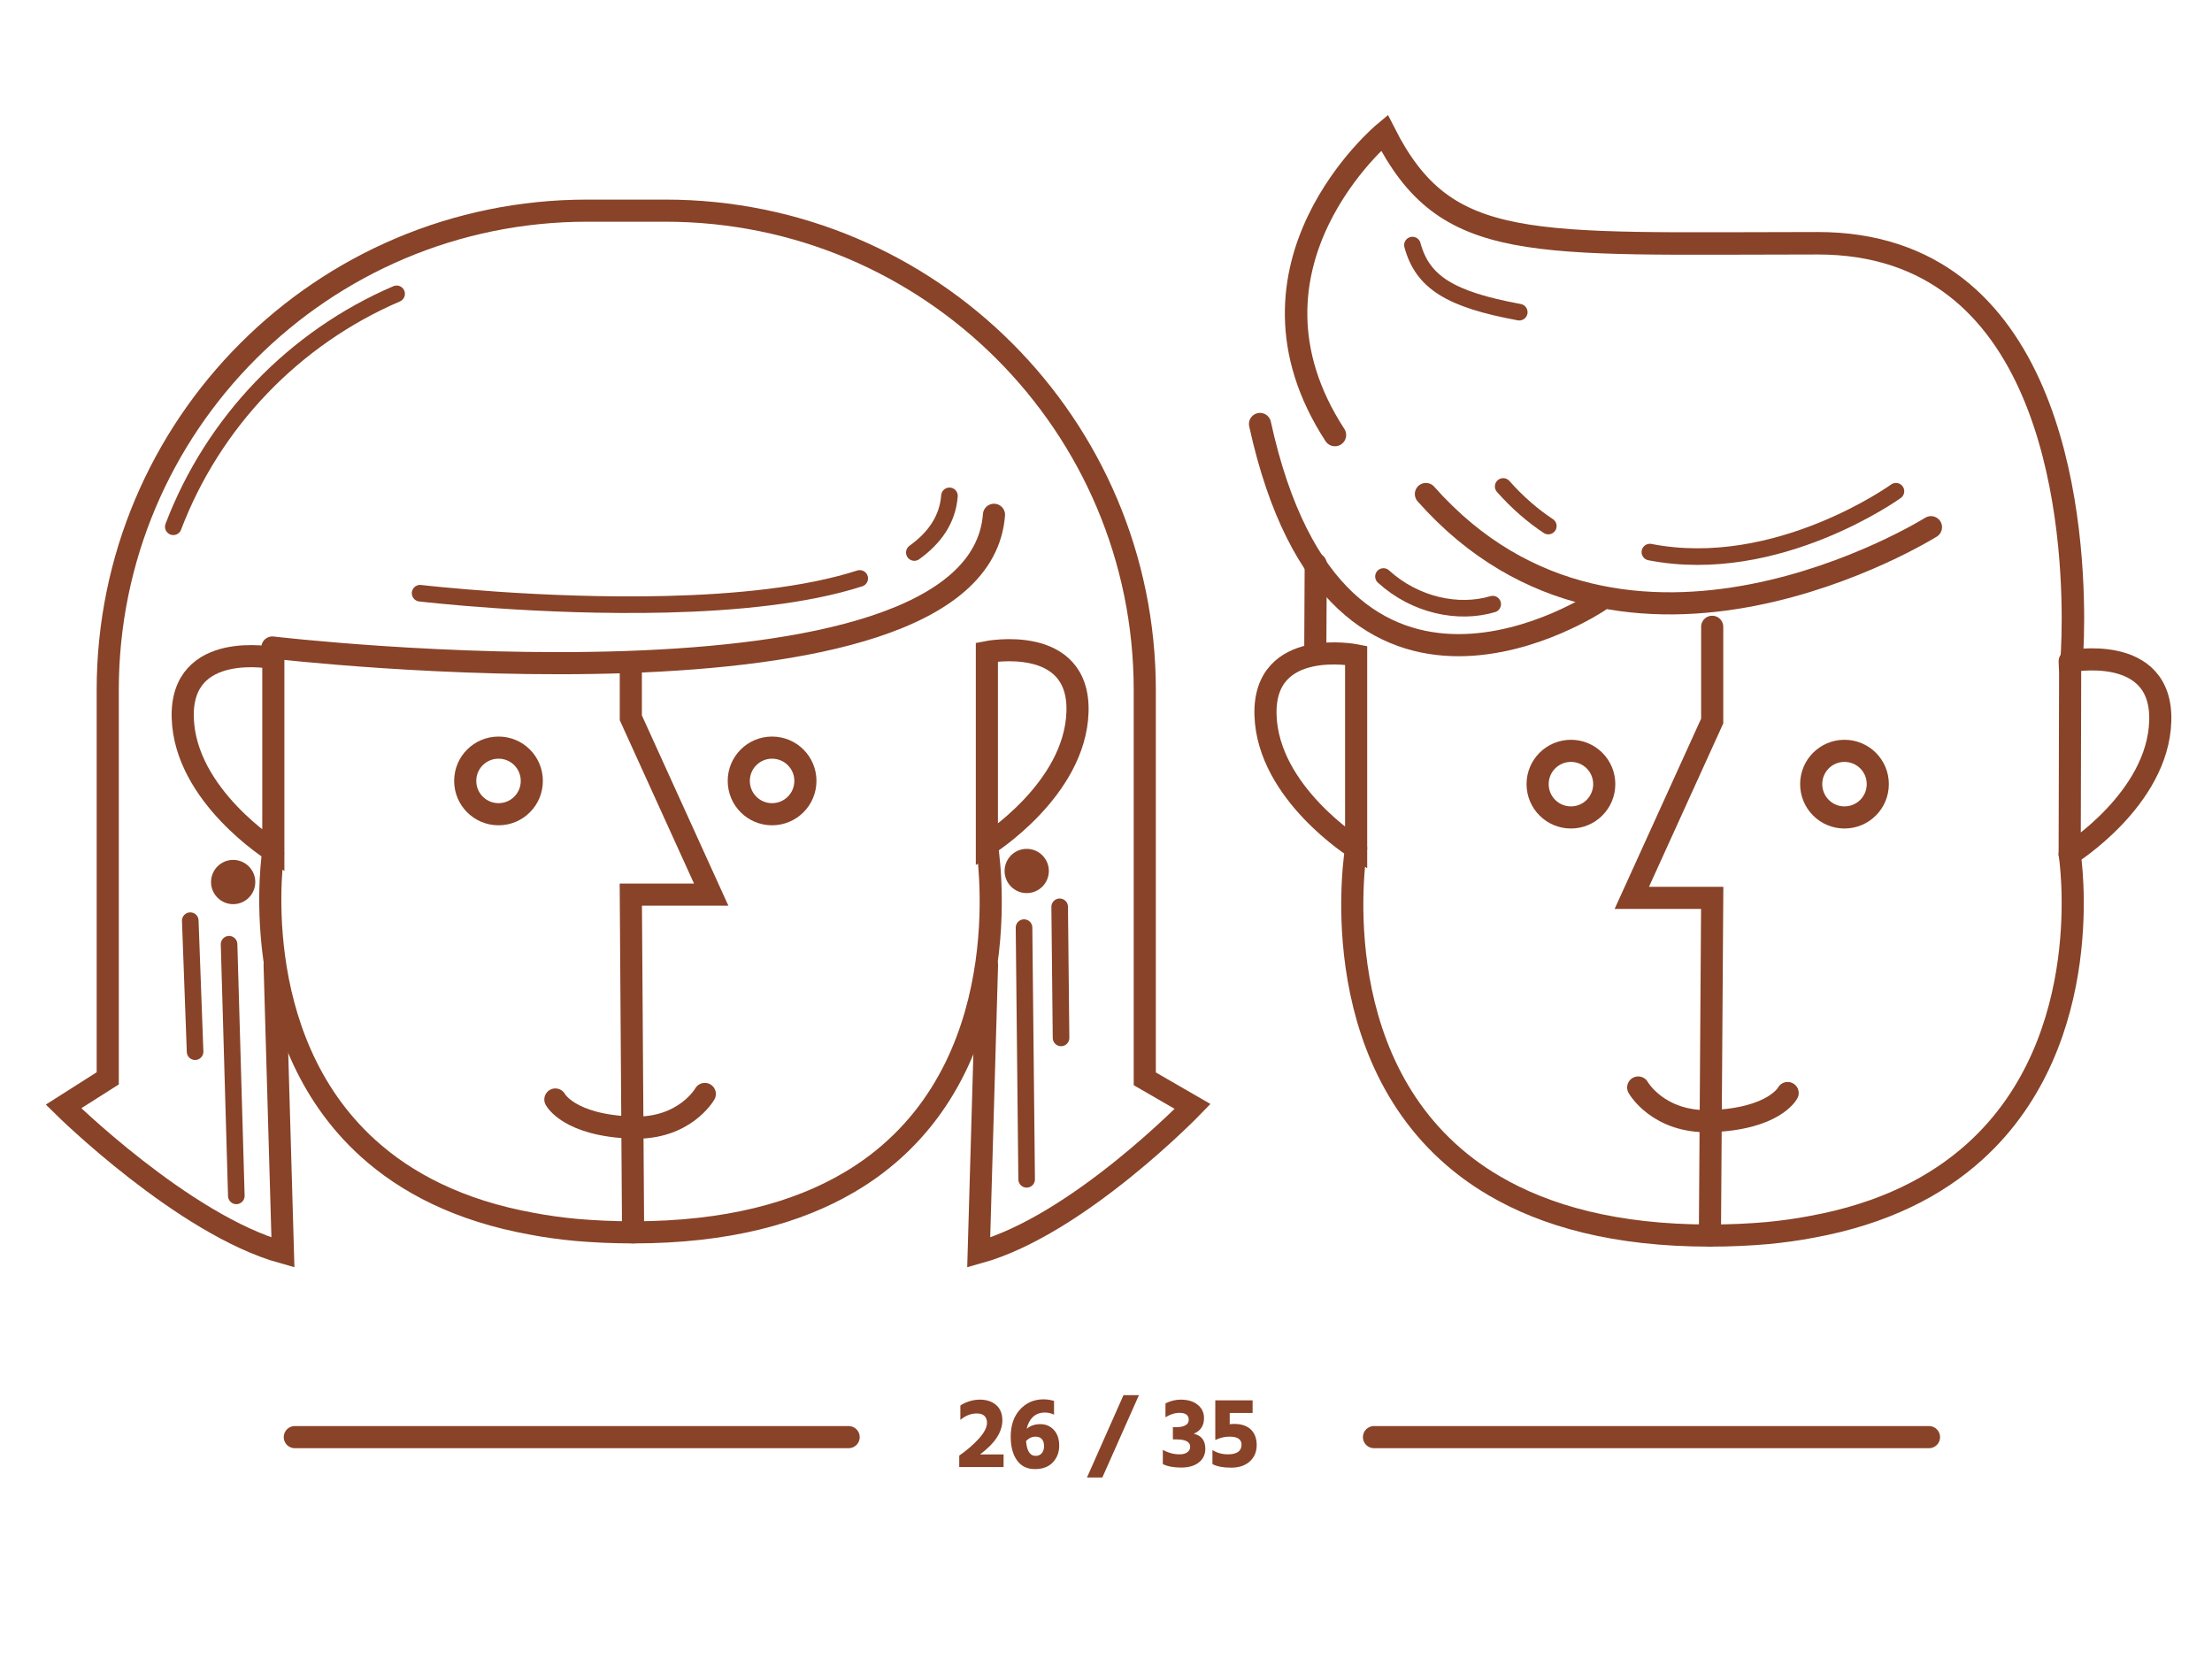
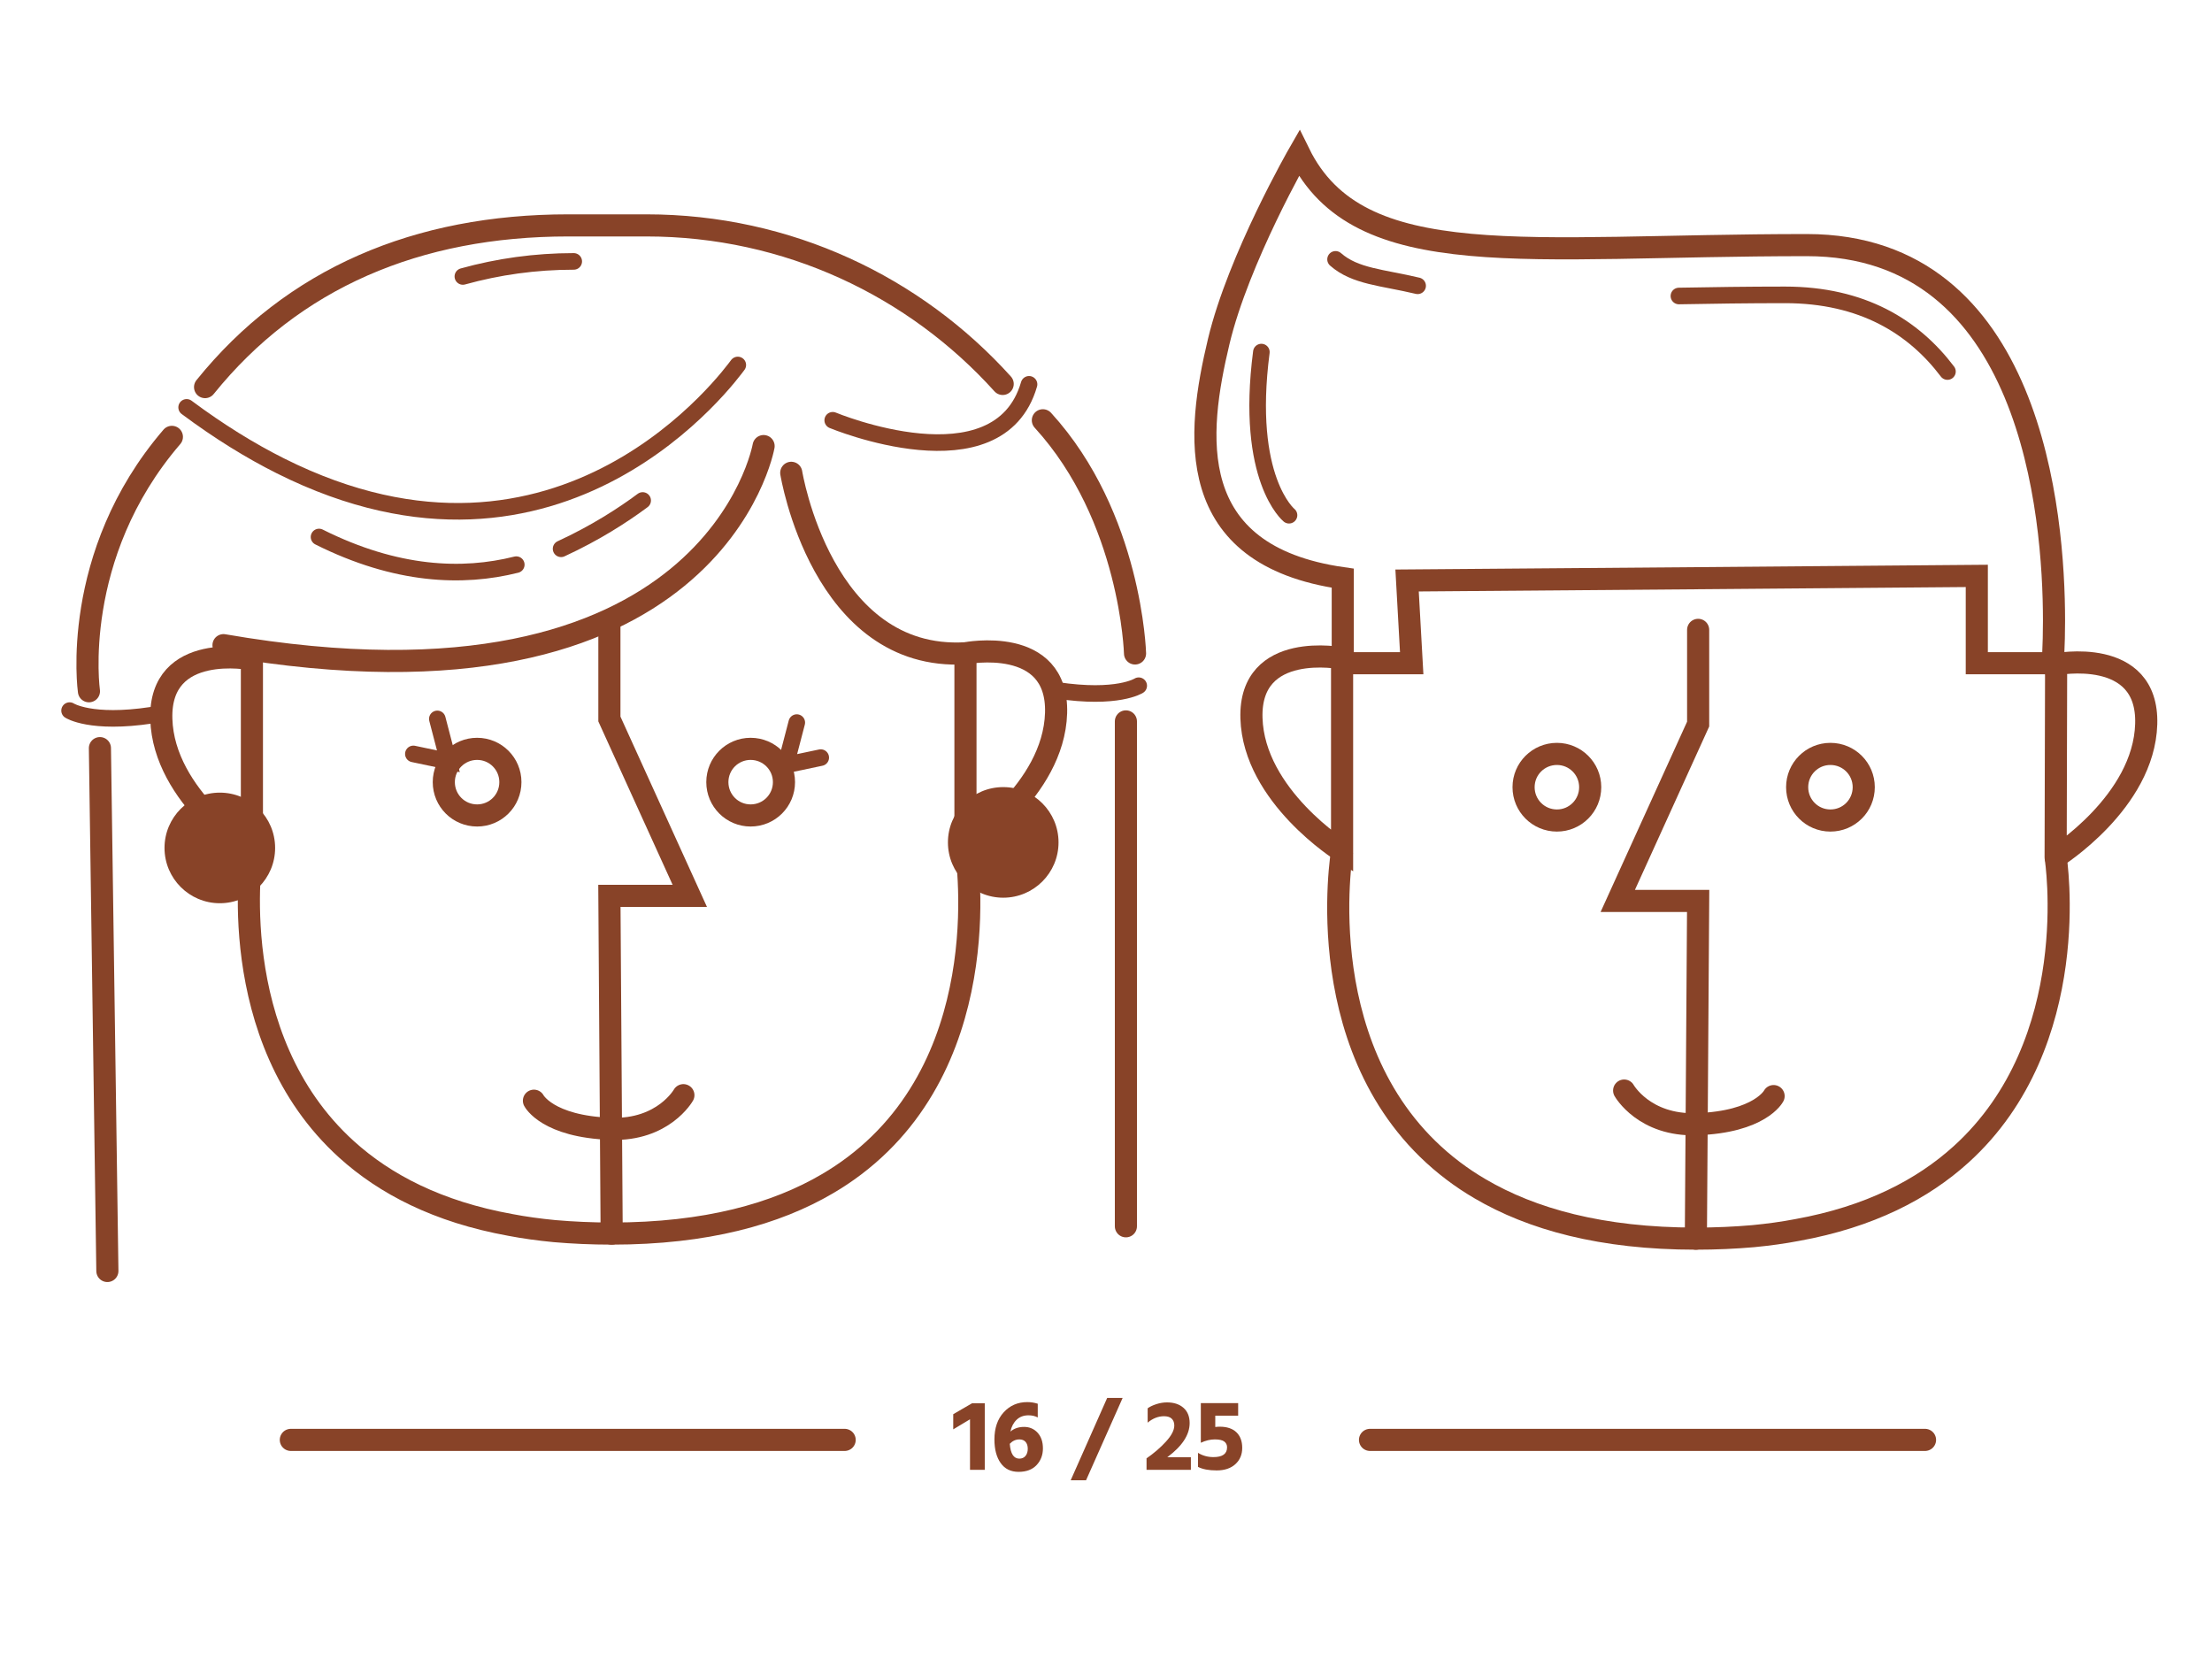
<svg xmlns="http://www.w3.org/2000/svg" version="1.1" id="Calque_1" x="0px" y="0px" width="400px" height="300px" viewBox="0 0 400 300" enable-background="new 0 0 400 300" xml:space="preserve">
  <g>
-     <line fill="none" stroke="#884328" stroke-width="4" stroke-linecap="round" stroke-miterlimit="10" x1="248.461" y1="259.878" x2="348.824" y2="259.878" />
-     <line fill="none" stroke="#884328" stroke-width="4" stroke-linecap="round" stroke-miterlimit="10" x1="53.31" y1="259.878" x2="153.461" y2="259.878" />
+     <line fill="none" stroke="#884328" stroke-width="4" stroke-linecap="round" stroke-miterlimit="10" x1="247.741" y1="260.378" x2="348.105" y2="260.378" />
+     <line fill="none" stroke="#884328" stroke-width="4" stroke-linecap="round" stroke-miterlimit="10" x1="52.591" y1="260.378" x2="152.741" y2="260.378" />
    <g>
-       <rect x="172.91" y="252.29" fill="none" width="60.314" height="20.432" />
-       <path fill="#884328" d="M181.48,265.29h-8.018v-2.078c1.324-0.907,2.491-1.912,3.503-3.016c1.012-1.103,1.517-2.078,1.517-2.924    c0-0.515-0.153-0.922-0.459-1.223c-0.307-0.3-0.772-0.451-1.397-0.451c-1.043,0-2.029,0.386-2.961,1.159v-2.593    c0.404-0.294,0.932-0.545,1.581-0.754c0.65-0.208,1.287-0.312,1.913-0.312c1.25,0,2.246,0.328,2.988,0.984    c0.741,0.656,1.112,1.572,1.112,2.749c0,2.121-1.349,4.18-4.046,6.178h4.267V265.29z" />
-       <path fill="#884328" d="M188.128,257.53c0.986,0,1.802,0.349,2.445,1.048s0.966,1.646,0.966,2.841s-0.384,2.2-1.149,3.016    c-0.767,0.815-1.852,1.223-3.255,1.223s-2.482-0.53-3.236-1.59s-1.131-2.485-1.131-4.275c0-2.047,0.561-3.684,1.683-4.91    s2.54-1.839,4.257-1.839c0.649,0,1.281,0.098,1.895,0.294v2.482c-0.479-0.257-1.036-0.386-1.674-0.386    c-0.87,0-1.585,0.267-2.143,0.8s-0.935,1.248-1.131,2.142C186.316,257.812,187.141,257.53,188.128,257.53z M187.272,263.267    c0.479,0,0.853-0.165,1.122-0.496s0.404-0.76,0.404-1.288c0-0.527-0.132-0.94-0.396-1.241c-0.264-0.3-0.634-0.45-1.112-0.45    c-0.662,0-1.244,0.264-1.747,0.791C185.679,262.373,186.255,263.267,187.272,263.267z" />
-       <path fill="#884328" d="M199.335,267.184h-2.777l6.602-14.895h2.795L199.335,267.184z" />
-       <path fill="#884328" d="M217.962,261.98c0,1.03-0.39,1.854-1.168,2.473c-0.778,0.62-1.845,0.929-3.199,0.929    c-1.355,0-2.462-0.208-3.319-0.625v-2.574c0.98,0.54,1.992,0.809,3.034,0.809c0.601,0,1.069-0.129,1.406-0.386    c0.337-0.258,0.506-0.582,0.506-0.975c0-0.895-0.827-1.342-2.482-1.342h-0.644v-2.207h0.644c0.649,0,1.183-0.11,1.6-0.331    s0.625-0.552,0.625-0.993c0-0.846-0.551-1.269-1.654-1.269c-0.846,0-1.698,0.264-2.557,0.791v-2.501    c0.907-0.453,1.821-0.68,2.74-0.68c1.3,0,2.329,0.31,3.09,0.929c0.76,0.619,1.14,1.425,1.14,2.418    c0,1.361-0.619,2.298-1.857,2.813C217.263,259.59,217.962,260.497,217.962,261.98z" />
-       <path fill="#884328" d="M226.2,258.505c0.698,0.674,1.048,1.615,1.048,2.822c0,1.208-0.414,2.188-1.241,2.942    s-1.955,1.131-3.384,1.131c-1.428,0-2.553-0.214-3.374-0.644v-2.538c0.834,0.515,1.766,0.772,2.795,0.772    c1.643,0,2.464-0.589,2.464-1.766c0-0.441-0.168-0.791-0.505-1.048c-0.338-0.258-0.911-0.386-1.72-0.386    c-0.81,0-1.649,0.202-2.52,0.607v-7.172h6.749v2.28h-4.138v2.041c0.27-0.037,0.539-0.055,0.81-0.055    C224.496,257.493,225.501,257.831,226.2,258.505z" />
+       <rect x="172.191" y="252.79" fill="none" width="60.314" height="20.432" />
+       <path fill="#884328" d="M178.076,265.79h-2.667v-9.139l-3.034,1.821v-2.74l3.384-1.967h2.317V265.79z" />
+       <path fill="#884328" d="M185.183,258.03c0.986,0,1.802,0.349,2.445,1.048s0.966,1.646,0.966,2.841s-0.384,2.2-1.149,3.016    c-0.767,0.815-1.852,1.223-3.255,1.223s-2.482-0.53-3.236-1.59s-1.131-2.485-1.131-4.275c0-2.047,0.561-3.684,1.683-4.91    s2.54-1.839,4.257-1.839c0.649,0,1.281,0.098,1.895,0.294v2.482c-0.479-0.257-1.036-0.386-1.674-0.386    c-0.87,0-1.585,0.267-2.143,0.8s-0.935,1.248-1.131,2.142C183.371,258.312,184.195,258.03,185.183,258.03z M184.327,263.767    c0.479,0,0.853-0.165,1.122-0.496s0.404-0.76,0.404-1.288c0-0.527-0.132-0.94-0.396-1.241c-0.264-0.3-0.634-0.45-1.112-0.45    c-0.662,0-1.244,0.264-1.747,0.791C182.733,262.873,183.31,263.767,184.327,263.767z" />
+       <path fill="#884328" d="M196.39,267.684h-2.777l6.602-14.895h2.795L196.39,267.684z" />
+       <path fill="#884328" d="M215.348,265.79h-8.018v-2.078c1.324-0.907,2.491-1.912,3.503-3.016c1.012-1.103,1.517-2.078,1.517-2.924    c0-0.515-0.153-0.922-0.459-1.223c-0.307-0.3-0.772-0.451-1.397-0.451c-1.043,0-2.029,0.386-2.961,1.159v-2.593    c0.404-0.294,0.932-0.545,1.581-0.754c0.65-0.208,1.287-0.312,1.913-0.312c1.25,0,2.246,0.328,2.988,0.984    c0.741,0.656,1.112,1.572,1.112,2.749c0,2.121-1.349,4.18-4.046,6.178h4.267V265.79z" />
+       <path fill="#884328" d="M223.586,259.005c0.698,0.674,1.048,1.615,1.048,2.822c0,1.208-0.414,2.188-1.241,2.942    s-1.955,1.131-3.384,1.131c-1.428,0-2.553-0.214-3.374-0.644v-2.538c0.834,0.515,1.766,0.772,2.795,0.772    c1.643,0,2.464-0.589,2.464-1.766c0-0.441-0.168-0.791-0.505-1.048c-0.338-0.258-0.911-0.386-1.72-0.386    c-0.81,0-1.649,0.202-2.52,0.607v-7.172h6.749v2.28h-4.138v2.041c0.27-0.037,0.539-0.055,0.81-0.055    C221.882,257.993,222.887,258.331,223.586,259.005z" />
    </g>
  </g>
  <g>
    <g>
-       <path fill="none" stroke="#884328" stroke-width="4" stroke-miterlimit="10" d="M133.593,141.21c0,3.338,2.695,6.029,6.016,6.029    c3.338,0,6.032-2.691,6.032-6.029c0-3.325-2.694-6.016-6.032-6.016C136.287,135.194,133.593,137.885,133.593,141.21z" />
-       <path fill="none" stroke="#884328" stroke-width="4" stroke-miterlimit="10" d="M84.127,141.21c0,3.338,2.688,6.029,6.029,6.029    c3.325,0,6.013-2.691,6.013-6.029c0-3.325-2.688-6.016-6.013-6.016C86.815,135.194,84.127,137.885,84.127,141.21z" />
-       <path fill="none" stroke="#884328" stroke-width="4" stroke-miterlimit="10" d="M49.427,120.457v-1.463    c0,0-16.797-3.322-16.381,10.804c0.413,14.122,16.381,24.091,16.381,24.091V120.457z" />
-       <path fill="none" stroke="#884328" stroke-width="4" stroke-miterlimit="10" d="M178.459,128.131v-10.215    c0,0,16.8-3.325,16.388,10.801c-0.419,14.122-16.388,24.094-16.388,24.094V128.131z" />
-       <path fill="none" stroke="#884328" stroke-width="4" stroke-miterlimit="10" d="M178.459,152.811c0,0,6.481,37.7-20.09,57.78    c-1.511,1.144-3.124,2.223-4.85,3.234c-9.325,5.486-21.949,9.023-39.036,9.023c-3.64,0-7.099-0.162-10.355-0.445    c-2.792-0.27-5.428-0.63-7.96-1.115c-13.154-2.376-22.71-7.394-29.626-13.658c-22.433-20.308-17.116-53.74-17.116-53.74" />
-       <polyline fill="none" stroke="#884328" stroke-width="4" stroke-linecap="round" stroke-miterlimit="10" points="114.072,119.761     114.072,129.799 128.61,161.781 114.072,161.781 114.306,196.497 114.484,222.847   " />
-       <path fill="none" stroke="#884328" stroke-width="4" stroke-linecap="round" stroke-miterlimit="10" d="M127.454,197.822    c0,0-3.608,6.405-13.088,6.084c-11.53-0.39-13.939-5.083-13.939-5.083" />
-       <path fill="none" stroke="#884328" stroke-width="4" stroke-linecap="round" stroke-miterlimit="10" d="M49.251,117.09    c0,0,127.494,14.999,130.493-23.999" />
-       <path fill="none" stroke="#884328" stroke-width="4" stroke-linecap="round" stroke-miterlimit="10" d="M178.482,174.5l-1.5,52    c18-5,38.682-26.416,38.682-26.416l-8.652-5v-70.298c0-47.879-38.814-86.693-86.693-86.693h-14.145    c-47.879,0-86.693,38.814-86.693,86.693V195l-8.001,5.084c0,0,21.682,21.416,39.682,26.416l-1.5-52" />
-       <path fill="none" stroke="#884328" stroke-width="3" stroke-linecap="round" stroke-miterlimit="10" d="M165.339,99.911    c3.712-2.66,6.029-6.02,6.354-10.245" />
-       <path fill="none" stroke="#884328" stroke-width="3" stroke-linecap="round" stroke-miterlimit="10" d="M75.969,107.271    c0,0,21.77,2.561,44.551,1.999c12.484-0.308,25.271-1.554,34.945-4.673" />
-       <line fill="none" stroke="#884328" stroke-width="3" stroke-linecap="round" stroke-miterlimit="10" x1="42.736" y1="216.251" x2="41.424" y2="170.751" />
-       <line fill="none" stroke="#884328" stroke-width="3" stroke-linecap="round" stroke-miterlimit="10" x1="185.65" y1="213.259" x2="185.177" y2="167.742" />
-       <line fill="none" stroke="#884328" stroke-width="3" stroke-linecap="round" stroke-miterlimit="10" x1="191.87" y1="187.687" x2="191.624" y2="163.981" />
-       <line fill="none" stroke="#884328" stroke-width="3" stroke-linecap="round" stroke-miterlimit="10" x1="35.278" y1="190.179" x2="34.406" y2="166.487" />
-       <path fill="none" stroke="#884328" stroke-width="3" stroke-linecap="round" stroke-miterlimit="10" d="M71.721,53.132    c-18.53,7.959-33.192,23.201-40.383,42.124" />
-       <circle fill="#884328" cx="42.163" cy="159.5" r="4" />
-       <circle fill="#884328" cx="185.664" cy="157.5" r="4" />
+       <path fill="none" stroke="#884328" stroke-width="3.503" stroke-linecap="round" stroke-miterlimit="10" d="M307.079,113.898" />
+       <path fill="none" stroke="#884328" stroke-width="4" stroke-miterlimit="10" d="M287.558,142.347c0,3.338-2.695,6.029-6.016,6.029    c-3.338,0-6.032-2.691-6.032-6.029c0-3.325,2.694-6.016,6.032-6.016C284.864,136.331,287.558,139.022,287.558,142.347z" />
+       <path fill="none" stroke="#884328" stroke-width="4" stroke-miterlimit="10" d="M337.024,142.347c0,3.338-2.688,6.029-6.029,6.029    c-3.325,0-6.013-2.691-6.013-6.029c0-3.325,2.688-6.016,6.013-6.016C334.336,136.331,337.024,139.022,337.024,142.347z" />
+       <path fill="none" stroke="#884328" stroke-width="4" stroke-linejoin="round" stroke-miterlimit="10" d="M371.808,122.178    l-0.084-2.047c0,0,16.797-3.322,16.381,10.804c-0.413,14.122-16.381,24.091-16.381,24.091L371.808,122.178z" />
+       <path fill="none" stroke="#884328" stroke-width="4" stroke-miterlimit="10" d="M242.691,129.268v-10.215    c0,0-16.8-3.325-16.388,10.801c0.419,14.122,16.388,24.094,16.388,24.094V129.268z" />
+       <path fill="none" stroke="#884328" stroke-width="4" stroke-miterlimit="10" d="M242.691,153.947c0,0-6.481,37.7,20.09,57.78    c1.511,1.144,3.124,2.223,4.85,3.234c9.325,5.486,21.949,9.023,39.036,9.023c3.64,0,7.099-0.162,10.355-0.445    c2.792-0.27,5.428-0.63,7.96-1.115c13.154-2.376,22.71-7.394,29.626-13.658c22.433-20.308,17.116-53.74,17.116-53.74" />
+       <polyline fill="none" stroke="#884328" stroke-width="4" stroke-linecap="round" stroke-miterlimit="10" points="307.079,113.898     307.079,130.935 292.541,162.918 307.079,162.918 306.845,197.634 306.666,223.984   " />
+       <path fill="none" stroke="#884328" stroke-width="4" stroke-linecap="round" stroke-miterlimit="10" d="M293.697,197.207    c0,0,3.608,6.405,13.088,6.084c11.53-0.39,13.939-5.083,13.939-5.083" />
+       <path fill="none" stroke="#884328" stroke-width="4" stroke-miterlimit="10" d="M306.787,104.557l50.681-0.416v15.786h13.713    c0,0,0.25-2.938,0.25-7.674c0-19.232-4.024-67.931-44.701-67.931c-50.681,0-81.006,5.395-91.81-16.619    c0,0-10.949,19.025-14.538,34.063c-3.954,16.566-6.647,38.636,22.433,42.79v15.37h12.465l-0.835-14.954L306.787,104.557z" />
+       <path fill="none" stroke="#884328" stroke-width="3" stroke-linecap="round" stroke-miterlimit="10" d="M256.353,51.68    c-6.428-1.534-11.306-1.67-14.843-4.779" />
+       <path fill="none" stroke="#884328" stroke-width="3" stroke-linecap="round" stroke-miterlimit="10" d="M352.162,67.185    c-6.116-8.083-15.381-13.864-29.376-13.864c-6.793,0-13.186,0.097-19.184,0.205" />
+       <path fill="none" stroke="#884328" stroke-width="3" stroke-linecap="round" stroke-miterlimit="10" d="M233.095,93.167    c0,0-8-6.5-5-29.5" />
    </g>
+     <path fill="none" stroke="#884328" stroke-width="3.538" stroke-linecap="round" stroke-miterlimit="10" d="M47.75,229.166" />
    <g>
-       <path fill="none" stroke="#884328" stroke-width="3.503" stroke-linecap="round" stroke-miterlimit="10" d="M309.62,113.343" />
-       <path fill="none" stroke="#884328" stroke-width="4" stroke-miterlimit="10" d="M290.099,141.792c0,3.338-2.695,6.029-6.016,6.029    c-3.338,0-6.032-2.691-6.032-6.029c0-3.325,2.694-6.016,6.032-6.016C287.404,135.776,290.099,138.467,290.099,141.792z" />
-       <path fill="none" stroke="#884328" stroke-width="4" stroke-miterlimit="10" d="M339.564,141.792c0,3.338-2.688,6.029-6.029,6.029    c-3.325,0-6.013-2.691-6.013-6.029c0-3.325,2.688-6.016,6.013-6.016C336.877,135.776,339.564,138.467,339.564,141.792z" />
-       <path fill="none" stroke="#884328" stroke-width="4" stroke-linejoin="round" stroke-miterlimit="10" d="M374.348,121.623    l-0.084-2.047c0,0,16.797-3.322,16.381,10.804c-0.413,14.123-16.381,24.091-16.381,24.091L374.348,121.623z" />
-       <path fill="none" stroke="#884328" stroke-width="4" stroke-miterlimit="10" d="M245.232,128.713v-10.215    c0,0-16.8-3.325-16.388,10.801c0.419,14.123,16.388,24.094,16.388,24.094V128.713z" />
-       <path fill="none" stroke="#884328" stroke-width="4" stroke-linecap="round" stroke-miterlimit="10" d="M245.232,153.393    c0,0-6.481,37.7,20.09,57.78c1.511,1.144,3.124,2.223,4.85,3.234c9.325,5.486,21.949,9.023,39.036,9.023    c3.64,0,7.099-0.162,10.355-0.445c2.792-0.27,5.428-0.63,7.96-1.115c13.154-2.376,22.71-7.394,29.626-13.658    c22.433-20.308,17.116-53.74,17.116-53.74" />
-       <polyline fill="none" stroke="#884328" stroke-width="4" stroke-linecap="round" stroke-miterlimit="10" points="309.62,113.343     309.62,130.381 295.081,162.363 309.62,162.363 309.386,197.079 309.207,223.429   " />
-       <path fill="none" stroke="#884328" stroke-width="4" stroke-linecap="round" stroke-miterlimit="10" d="M296.238,196.653    c0,0,3.608,6.405,13.088,6.084c11.53-0.39,13.939-5.083,13.939-5.083" />
-       <path fill="none" stroke="#884328" stroke-width="4" stroke-linecap="round" stroke-miterlimit="10" d="M349.181,95.333    c0,0-55.333,34.667-91.333-6" />
-       <path fill="none" stroke="#884328" stroke-width="4" stroke-linecap="round" stroke-miterlimit="10" d="M289.181,108.666    c0,0-47.333,32-61.333-32" />
-       <line fill="none" stroke="#884328" stroke-width="4" stroke-linecap="round" stroke-linejoin="round" stroke-miterlimit="10" x1="237.848" y1="117.333" x2="237.925" y2="102" />
-       <path fill="none" stroke="#884328" stroke-width="4.063" stroke-linecap="round" stroke-miterlimit="10" d="M374.593,119.593    c0,0,0.258-2.938,0.258-7.674c0-19.232-4.152-67.931-46.124-67.931c-52.294,0-67.239,2.024-78.387-19.99    c0,0-28.891,24-8.943,54.667" />
-       <path fill="none" stroke="#884328" stroke-width="3" stroke-linecap="round" stroke-miterlimit="10" d="M279.985,95.126    c-2.827-1.873-5.567-4.23-8.16-7.159" />
-       <path fill="none" stroke="#884328" stroke-width="3" stroke-linecap="round" stroke-miterlimit="10" d="M342.848,88.833    c0,0-21.5,15.5-44.5,11" />
-       <path fill="none" stroke="#884328" stroke-width="3" stroke-linecap="round" stroke-miterlimit="10" d="M274.732,56.451    c-12.504-2.301-17.492-5.411-19.318-12.132" />
-       <path fill="none" stroke="#884328" stroke-width="3" stroke-linecap="round" stroke-miterlimit="10" d="M269.925,109.25    c-6.156,1.839-14,0.25-19.75-5" />
+       <path fill="none" stroke="#884328" stroke-width="4" stroke-miterlimit="10" d="M129.719,141.432c0,3.338,2.695,6.029,6.016,6.029    c3.338,0,6.032-2.691,6.032-6.029c0-3.325-2.694-6.016-6.032-6.016C132.413,135.415,129.719,138.107,129.719,141.432z" />
+       <path fill="none" stroke="#884328" stroke-width="4" stroke-miterlimit="10" d="M80.253,141.432c0,3.338,2.688,6.029,6.029,6.029    c3.325,0,6.013-2.691,6.013-6.029c0-3.325-2.688-6.016-6.013-6.016C82.941,135.415,80.253,138.107,80.253,141.432z" />
+       <path fill="none" stroke="#884328" stroke-width="4" stroke-miterlimit="10" d="M45.553,120.679v-1.463    c0,0-16.797-3.322-16.381,10.804c0.413,14.123,16.381,24.091,16.381,24.091V120.679z" />
+       <path fill="none" stroke="#884328" stroke-width="4" stroke-miterlimit="10" d="M174.585,128.352v-10.215    c0,0,16.8-3.325,16.388,10.801c-0.419,14.123-16.388,24.094-16.388,24.094V128.352z" />
+       <path fill="none" stroke="#884328" stroke-width="4" stroke-miterlimit="10" d="M174.585,153.032c0,0,6.481,37.7-20.09,57.78    c-1.511,1.144-3.124,2.223-4.85,3.234c-9.325,5.486-21.949,9.023-39.036,9.023c-3.64,0-7.099-0.162-10.355-0.445    c-2.792-0.27-5.428-0.63-7.96-1.115c-13.154-2.376-22.71-7.394-29.626-13.658c-22.433-20.308-17.116-53.74-17.116-53.74" />
+       <polyline fill="none" stroke="#884328" stroke-width="4" stroke-linecap="round" stroke-miterlimit="10" points="110.198,112.982     110.198,130.02 124.736,162.003 110.198,162.003 110.432,196.718 110.61,223.068   " />
+       <path fill="none" stroke="#884328" stroke-width="4" stroke-linecap="round" stroke-miterlimit="10" d="M123.579,198.043    c0,0-3.608,6.405-13.088,6.084c-11.53-0.39-13.939-5.083-13.939-5.083" />
+       <path fill="none" stroke="#884328" stroke-width="4" stroke-linecap="round" stroke-miterlimit="10" d="M16.083,125    c0,0-3.5-24.5,15-46" />
+       <line fill="none" stroke="#884328" stroke-width="4" stroke-linecap="round" stroke-miterlimit="10" x1="19.416" y1="229.835" x2="18.068" y2="135.285" />
+       <path fill="none" stroke="#884328" stroke-width="4" stroke-linecap="round" stroke-miterlimit="10" d="M181.317,69.427    c-15.867-17.602-38.847-28.668-64.411-28.668h-14.145c-27.284,0-49.786,9.538-65.678,29.241" />
+       <line fill="none" stroke="#884328" stroke-width="4" stroke-linecap="round" stroke-miterlimit="10" x1="203.598" y1="221.751" x2="203.598" y2="130.452" />
+       <path fill="none" stroke="#884328" stroke-width="3" stroke-linecap="round" stroke-miterlimit="10" d="M103.75,47.27    c-6.945,0-13.669,0.948-20.049,2.722" />
+       <path fill="none" stroke="#884328" stroke-width="3" stroke-linecap="round" stroke-miterlimit="10" d="M33.75,73.667    c5.882,4.379,11.541,7.863,16.966,10.581c51.121,25.613,81.52-16.715,82.7-18.248" />
+       <path fill="none" stroke="#884328" stroke-width="4" stroke-linecap="round" stroke-miterlimit="10" d="M138.083,80.667    c0,0-9,51.333-97.667,36" />
+       <path fill="none" stroke="#884328" stroke-width="3" stroke-linecap="round" stroke-miterlimit="10" d="M27.416,129.333    c-11,1.667-14.833-0.833-14.833-0.833" />
+       <path fill="none" stroke="#884328" stroke-width="3" stroke-linecap="round" stroke-miterlimit="10" d="M191.083,124.833    c11,1.667,14.833-0.833,14.833-0.833" />
+       <path fill="none" stroke="#884328" stroke-width="4" stroke-linecap="round" stroke-miterlimit="10" d="M205.25,118.167    c0,0-0.667-24.667-16.667-42.167" />
+       <path fill="none" stroke="#884328" stroke-width="3" stroke-linecap="round" stroke-miterlimit="10" d="M150.583,76    c0,0,30,12.5,35.5-6.5" />
+       <path fill="none" stroke="#884328" stroke-width="4" stroke-linecap="round" stroke-miterlimit="10" d="M143.083,85.5    c0,0,5.502,34.137,31.502,32.637" />
+       <path fill="none" stroke="#884328" stroke-width="3" stroke-linecap="round" stroke-miterlimit="10" d="M101.462,99.238    c6.235-2.873,11.235-6.116,14.751-8.735" />
+       <path fill="none" stroke="#884328" stroke-width="3" stroke-linecap="round" stroke-miterlimit="10" d="M57.691,97.107    c13.998,7.013,25.984,7.433,35.668,5" />
+       <circle fill="#884328" cx="39.75" cy="153.333" r="10" />
+       <circle fill="#884328" cx="181.416" cy="152.333" r="10" />
+       <polyline fill="none" stroke="#884328" stroke-width="3" stroke-linecap="round" stroke-miterlimit="10" points="74.75,136.333     81.083,137.667 79.083,130   " />
+       <polyline fill="none" stroke="#884328" stroke-width="3" stroke-linecap="round" stroke-miterlimit="10" points="148.416,137     142.083,138.333 144.083,130.667   " />
    </g>
  </g>
</svg>
